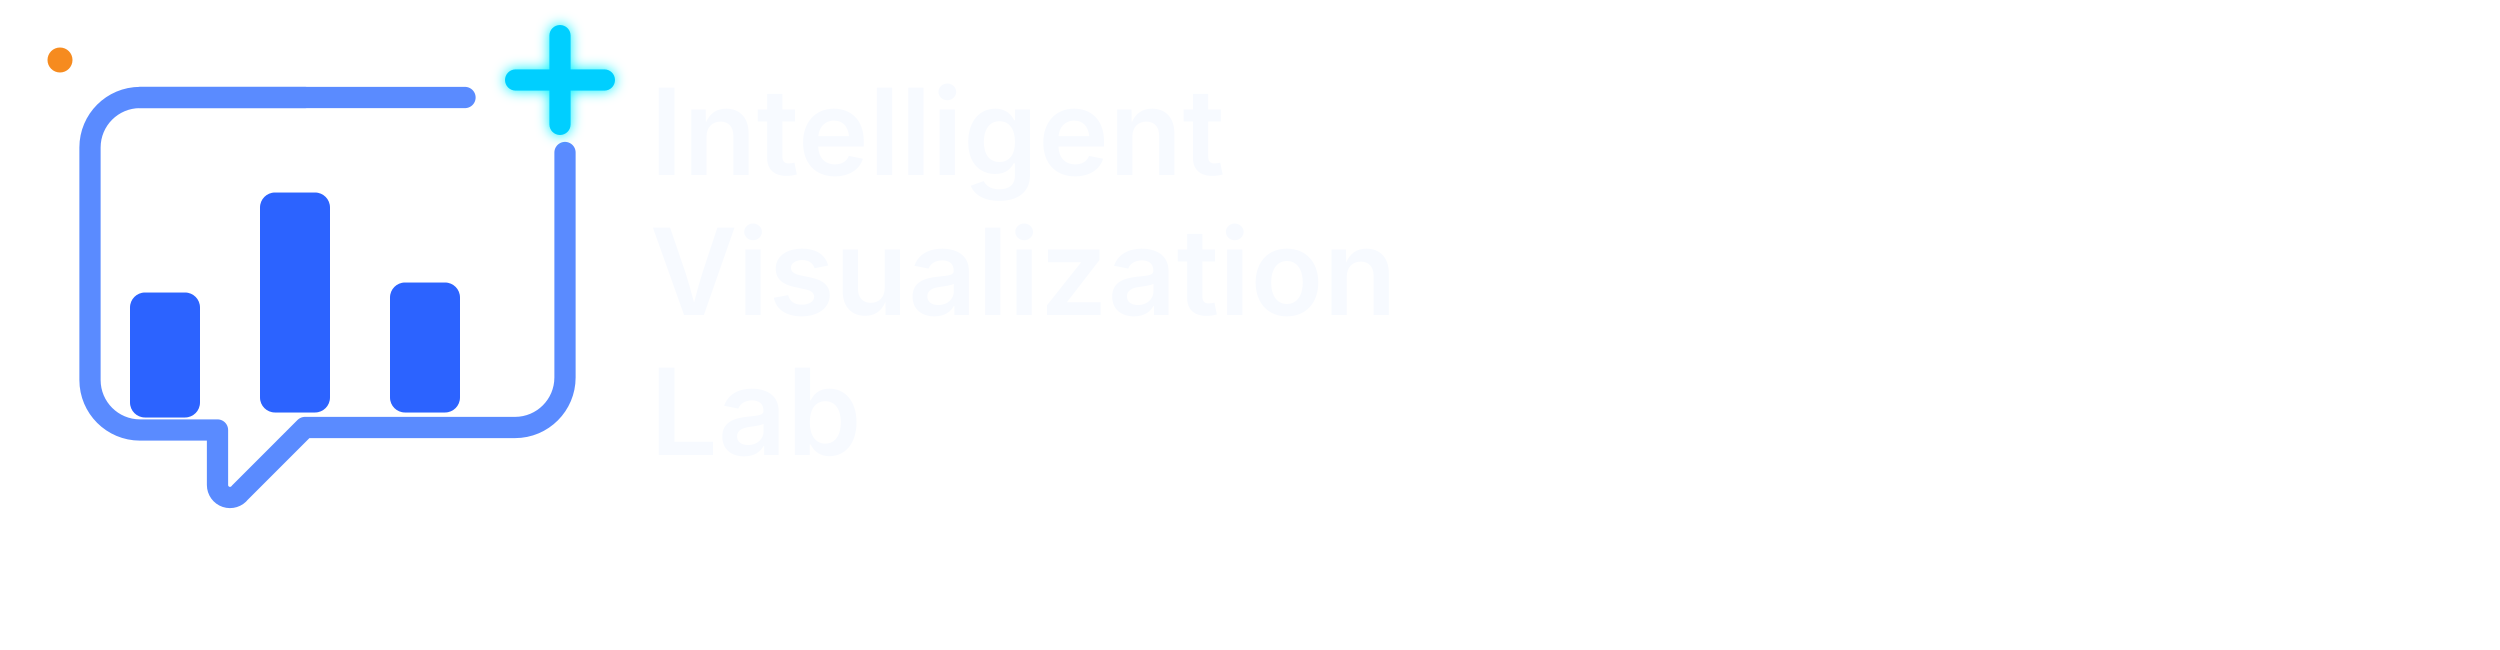
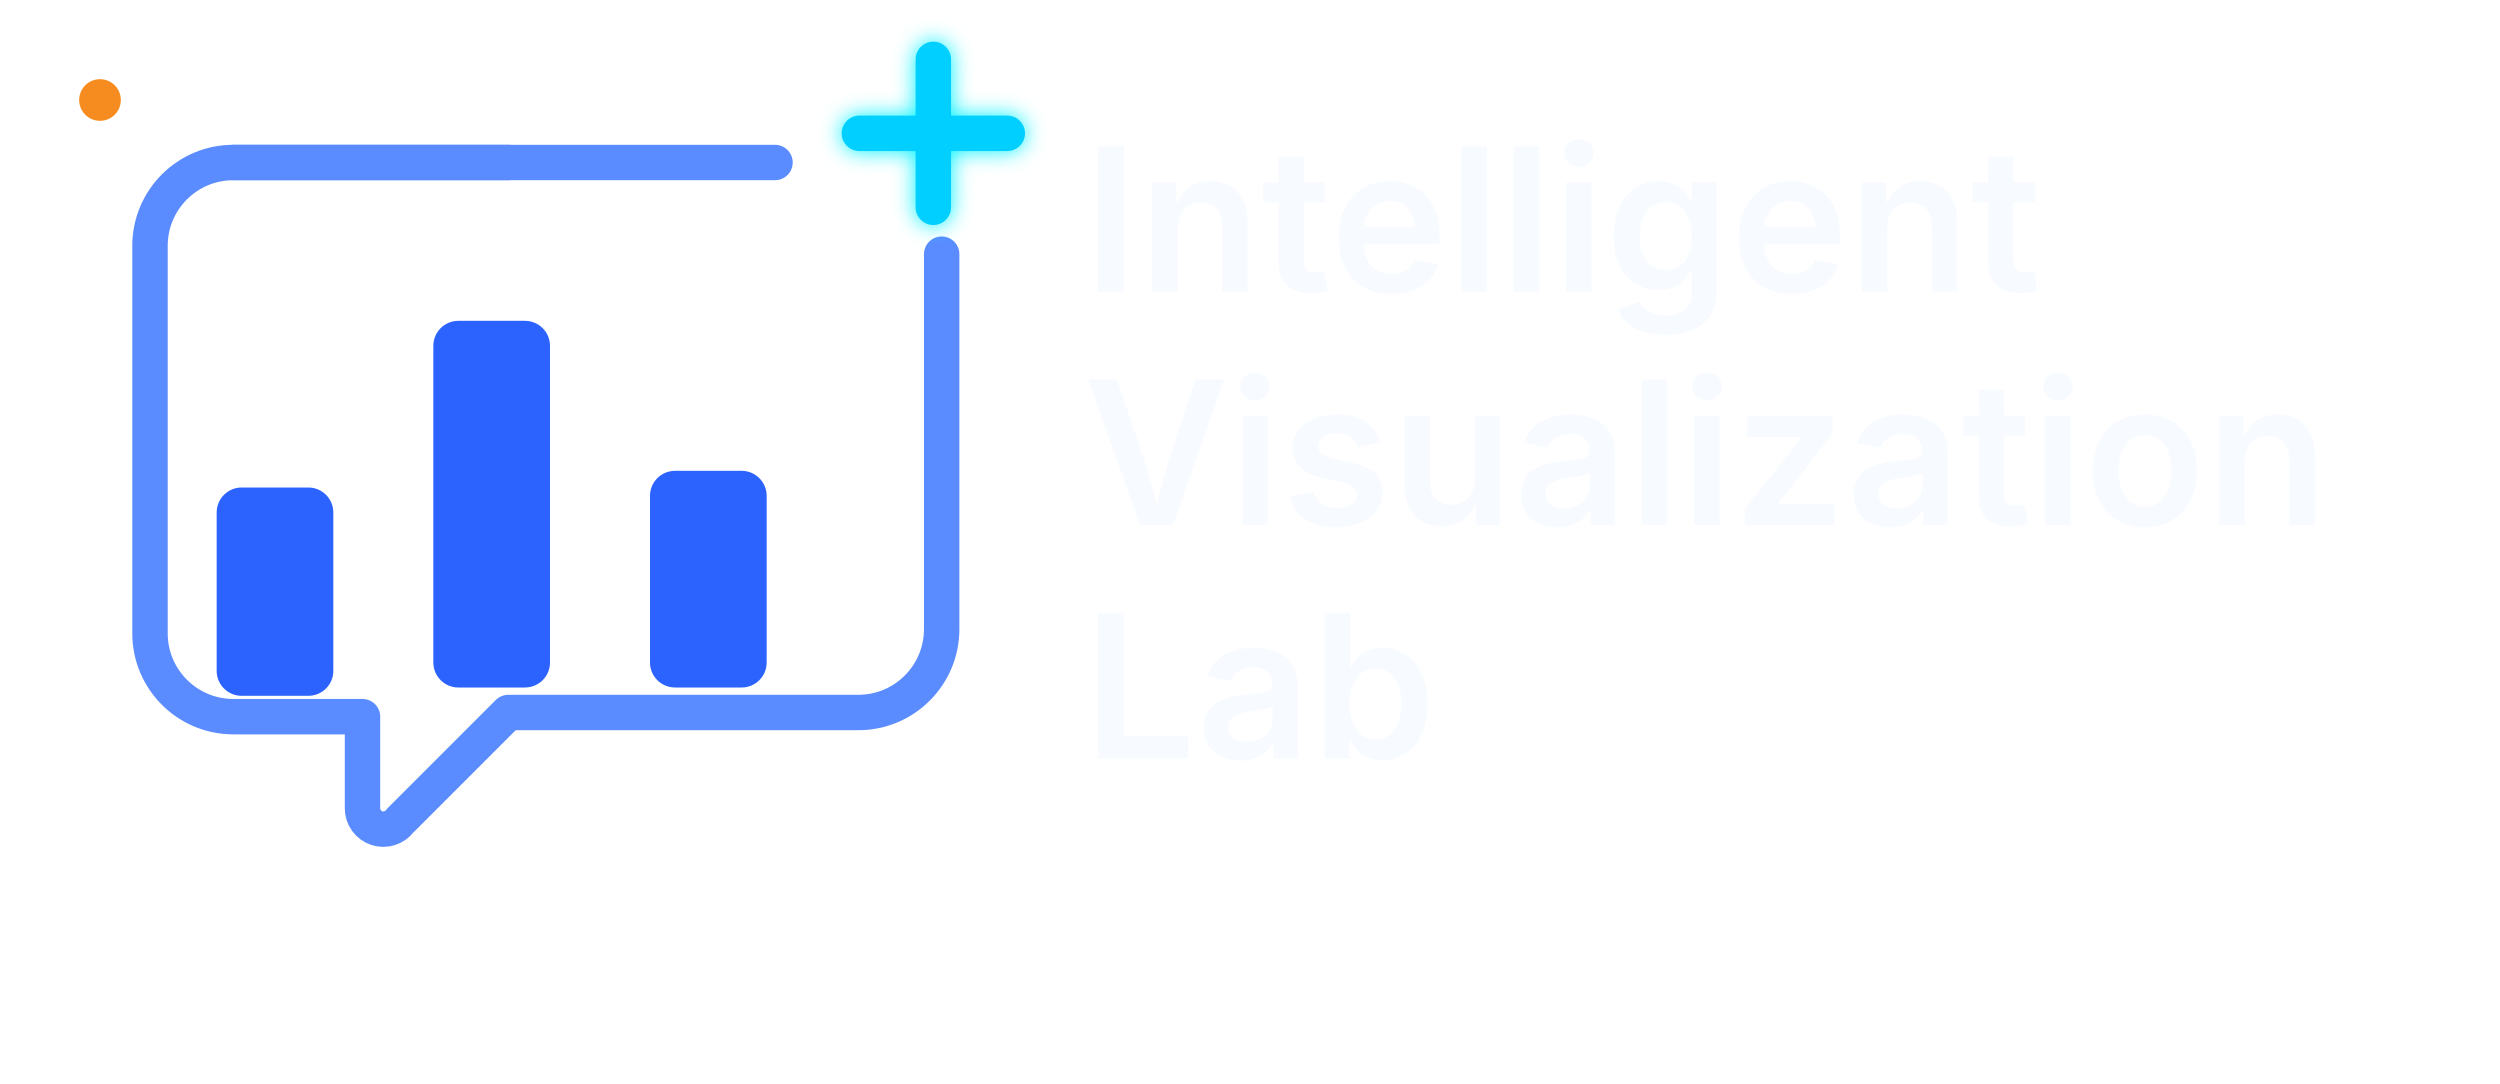
- <svg xmlns="http://www.w3.org/2000/svg" xmlns:xlink="http://www.w3.org/1999/xlink" viewBox="0 0 1000 260" width="1000" height="260" role="img" aria-labelledby="t d" preserveAspectRatio="xMinYMid meet">
+ <svg xmlns="http://www.w3.org/2000/svg" xmlns:xlink="http://www.w3.org/1999/xlink" viewBox="0 0 600 260" width="600" height="260" role="img" aria-labelledby="t d" preserveAspectRatio="xMinYMid meet">
  <defs>
    <filter id="neon" x="-60%" y="-60%" width="220%" height="220%">
      <feGaussianBlur in="SourceGraphic" stdDeviation="2.6" result="b" />
      <feColorMatrix in="b" type="matrix" values="0 0 0 0 0                 0 0 0 0 0.9                 0 0 0 0 1                 0 0 0 1 0" />
      <feMerge>
        <feMergeNode />
        <feMergeNode in="SourceGraphic" />
      </feMerge>
    </filter>
    <path id="signalPath" d="M 94,53 Q 110,30 132,21 H 162 Q 180,16 196,8" fill="none" stroke="none" />
  </defs>
  <g transform="translate(24,24)">
    <path d="M32,15 H162" fill="none" stroke="#5A8BFF" stroke-width="8.5" stroke-linecap="round" stroke-linejoin="round" />
    <path d="M202,37 V127 a20,20 0 0 1 -20,20 h-84 l-26,26 a5,5 0 0 1 -9,-3 v-22              H32 a20,20 0 0 1 -20,-20 V35 a20,20 0 0 1 20,-20 h66" fill="none" stroke="#5A8BFF" stroke-width="8.5" stroke-linecap="round" stroke-linejoin="round" />
    <rect x="28" y="93" width="28" height="50" rx="6" fill="#2C63FF" />
    <rect x="80" y="53" width="28" height="88" rx="6" fill="#2C63FF" />
    <rect x="132" y="89" width="28" height="52" rx="6" fill="#2C63FF" />
    <circle r="5" fill="#F68B1F">
      <animateMotion dur="3s" repeatCount="indefinite" keySplines=".25 .1 .25 1" keyTimes="0;1" calcMode="spline">
        <mpath xlink:href="#signalPath" />
      </animateMotion>
      <animate attributeName="opacity" values="0;1;1;0" keyTimes="0;0.12;0.88;1" dur="3s" repeatCount="indefinite" />
    </circle>
    <g transform="translate(200,8)" filter="url(#neon)">
      <rect x="-4.25" y="-22" width="8.5" height="44" rx="4.25" fill="#00CFFF" />
      <rect x="-22" y="-4.25" width="44" height="8.5" rx="4.25" fill="#00CFFF" />
      <animate attributeName="opacity" values="1;1;1.3;1" keyTimes="0;0.86;0.92;1" dur="3s" repeatCount="indefinite" />
      <animateTransform attributeName="transform" type="scale" values="1;1;1.06;1" keyTimes="0;0.86;0.92;1" dur="3s" repeatCount="indefinite" additive="sum" />
    </g>
  </g>
  <g transform="translate(260,70)">
    <text x="0" y="0" font-family="Inter, system-ui, -apple-system, 'Segoe UI', Roboto, Helvetica, Arial, sans-serif" font-size="48" font-weight="600" fill="#F7FAFF">Intelligent</text>
    <text x="0" y="56" font-family="Inter, system-ui, -apple-system, 'Segoe UI', Roboto, Helvetica, Arial, sans-serif" font-size="48" font-weight="600" fill="#F7FAFF">Visualization</text>
    <text x="0" y="112" font-family="Inter, system-ui, -apple-system, 'Segoe UI', Roboto, Helvetica, Arial, sans-serif" font-size="48" font-weight="600" fill="#F7FAFF">Lab</text>
  </g>
</svg>
